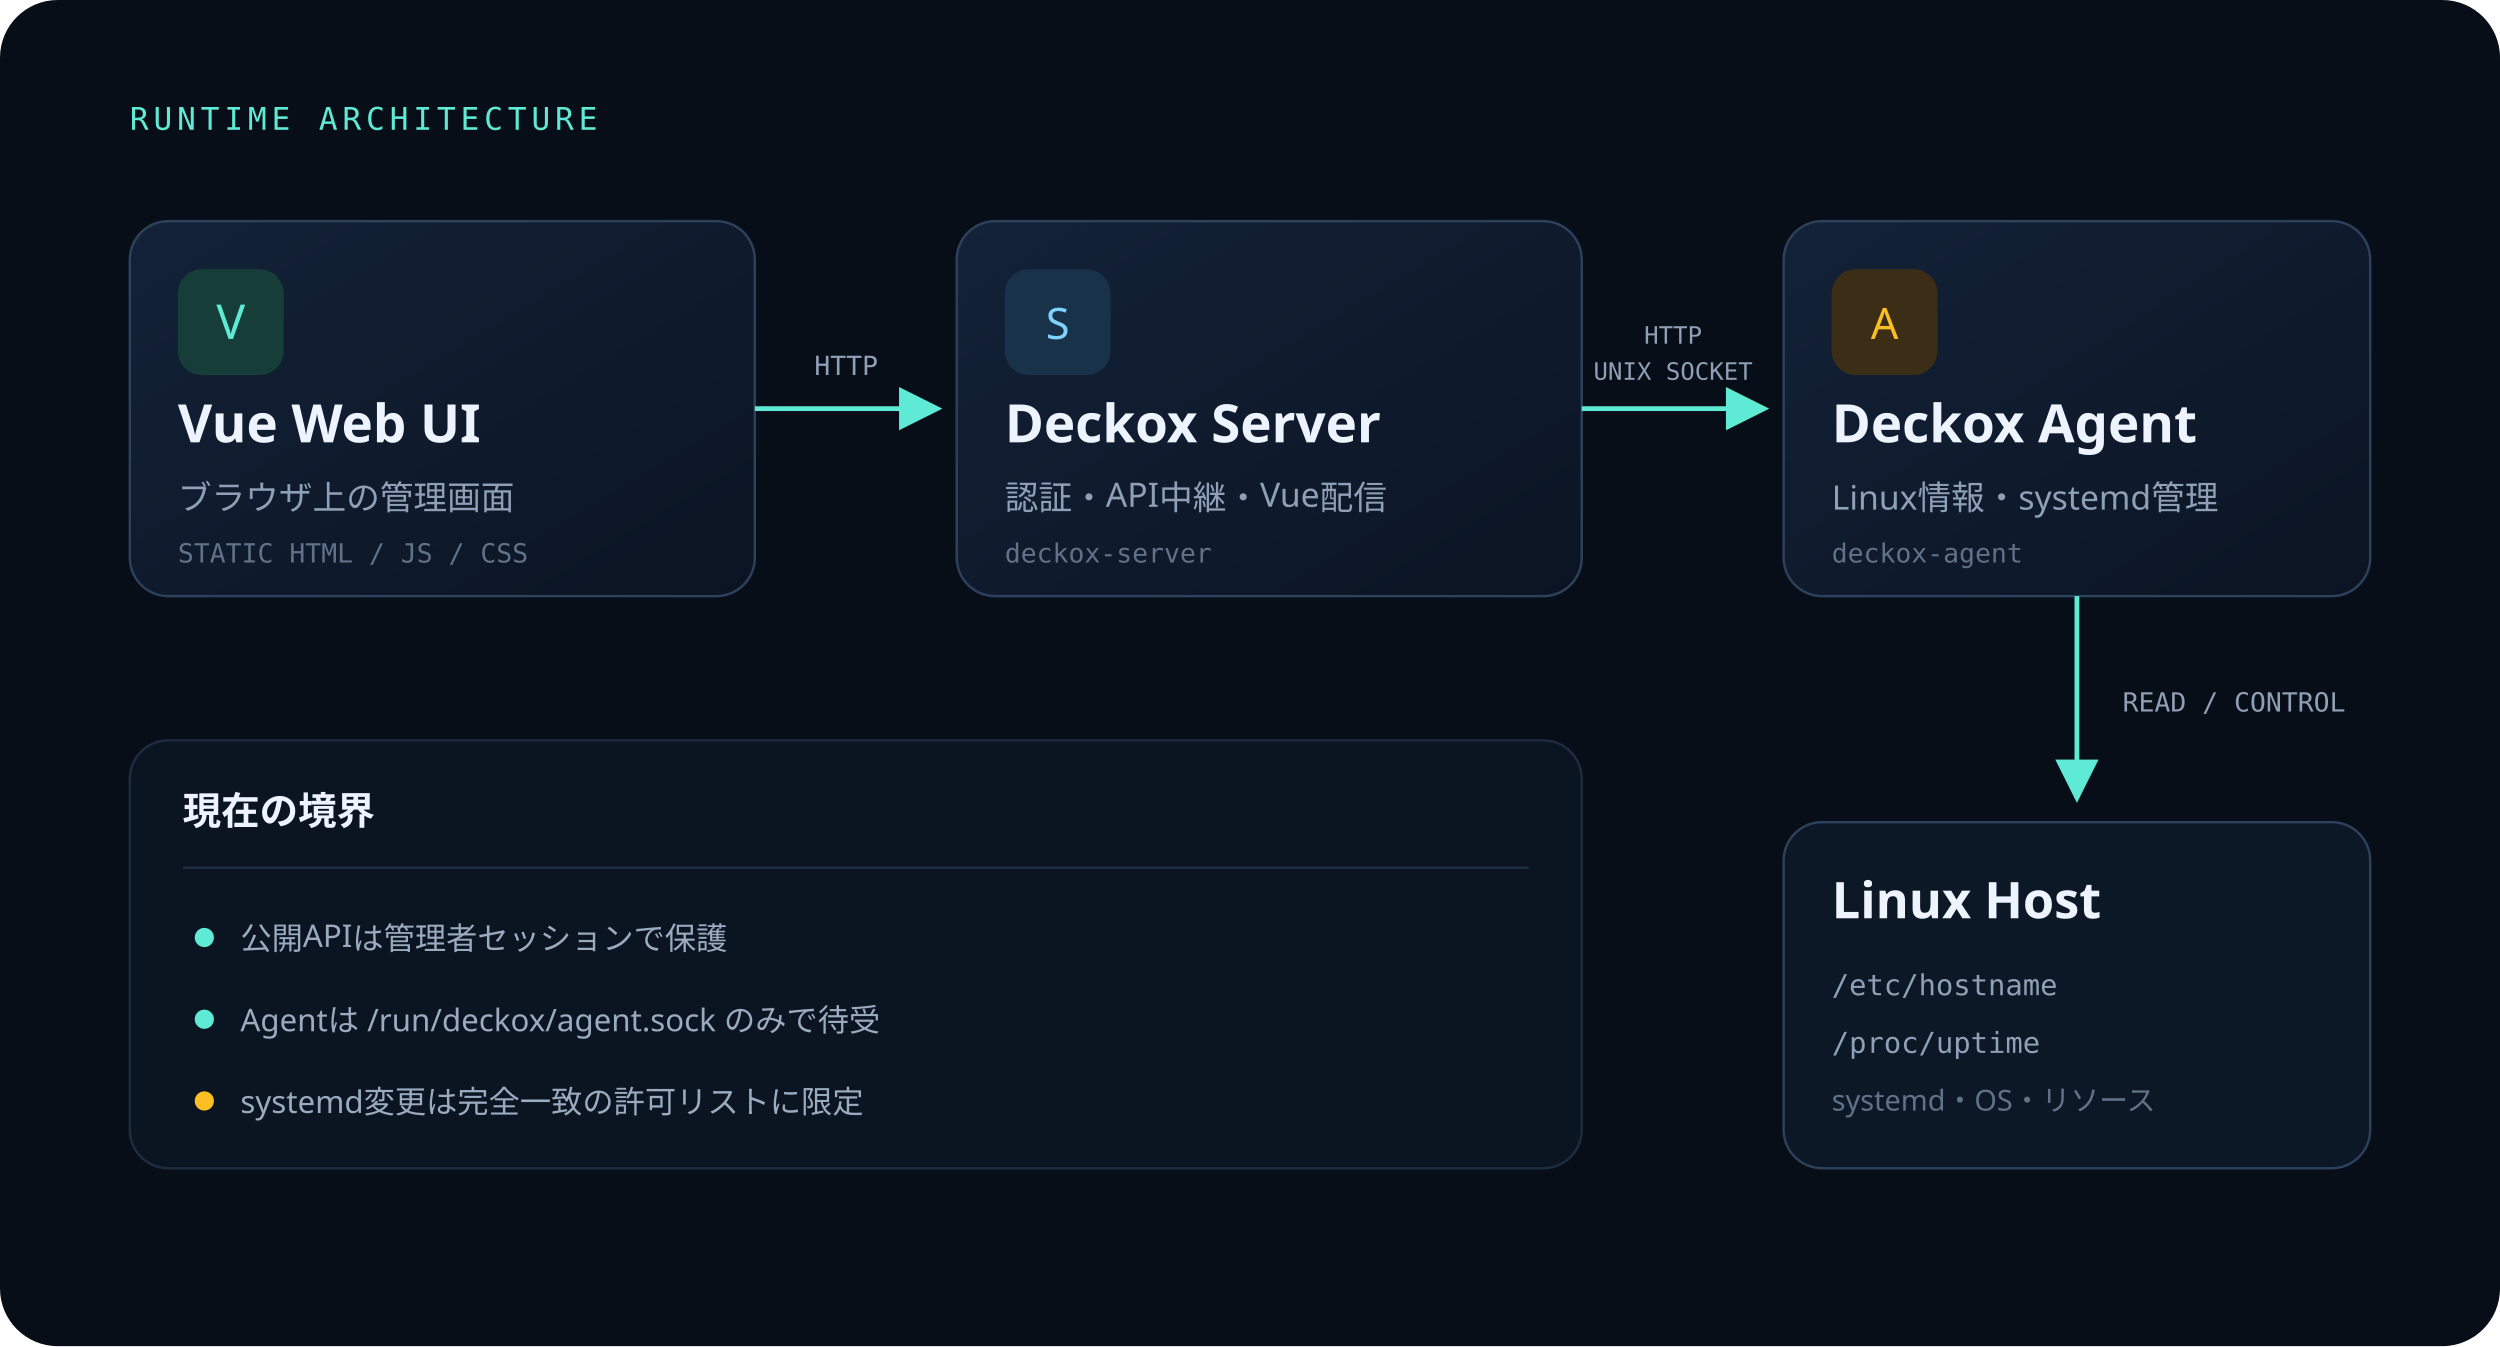
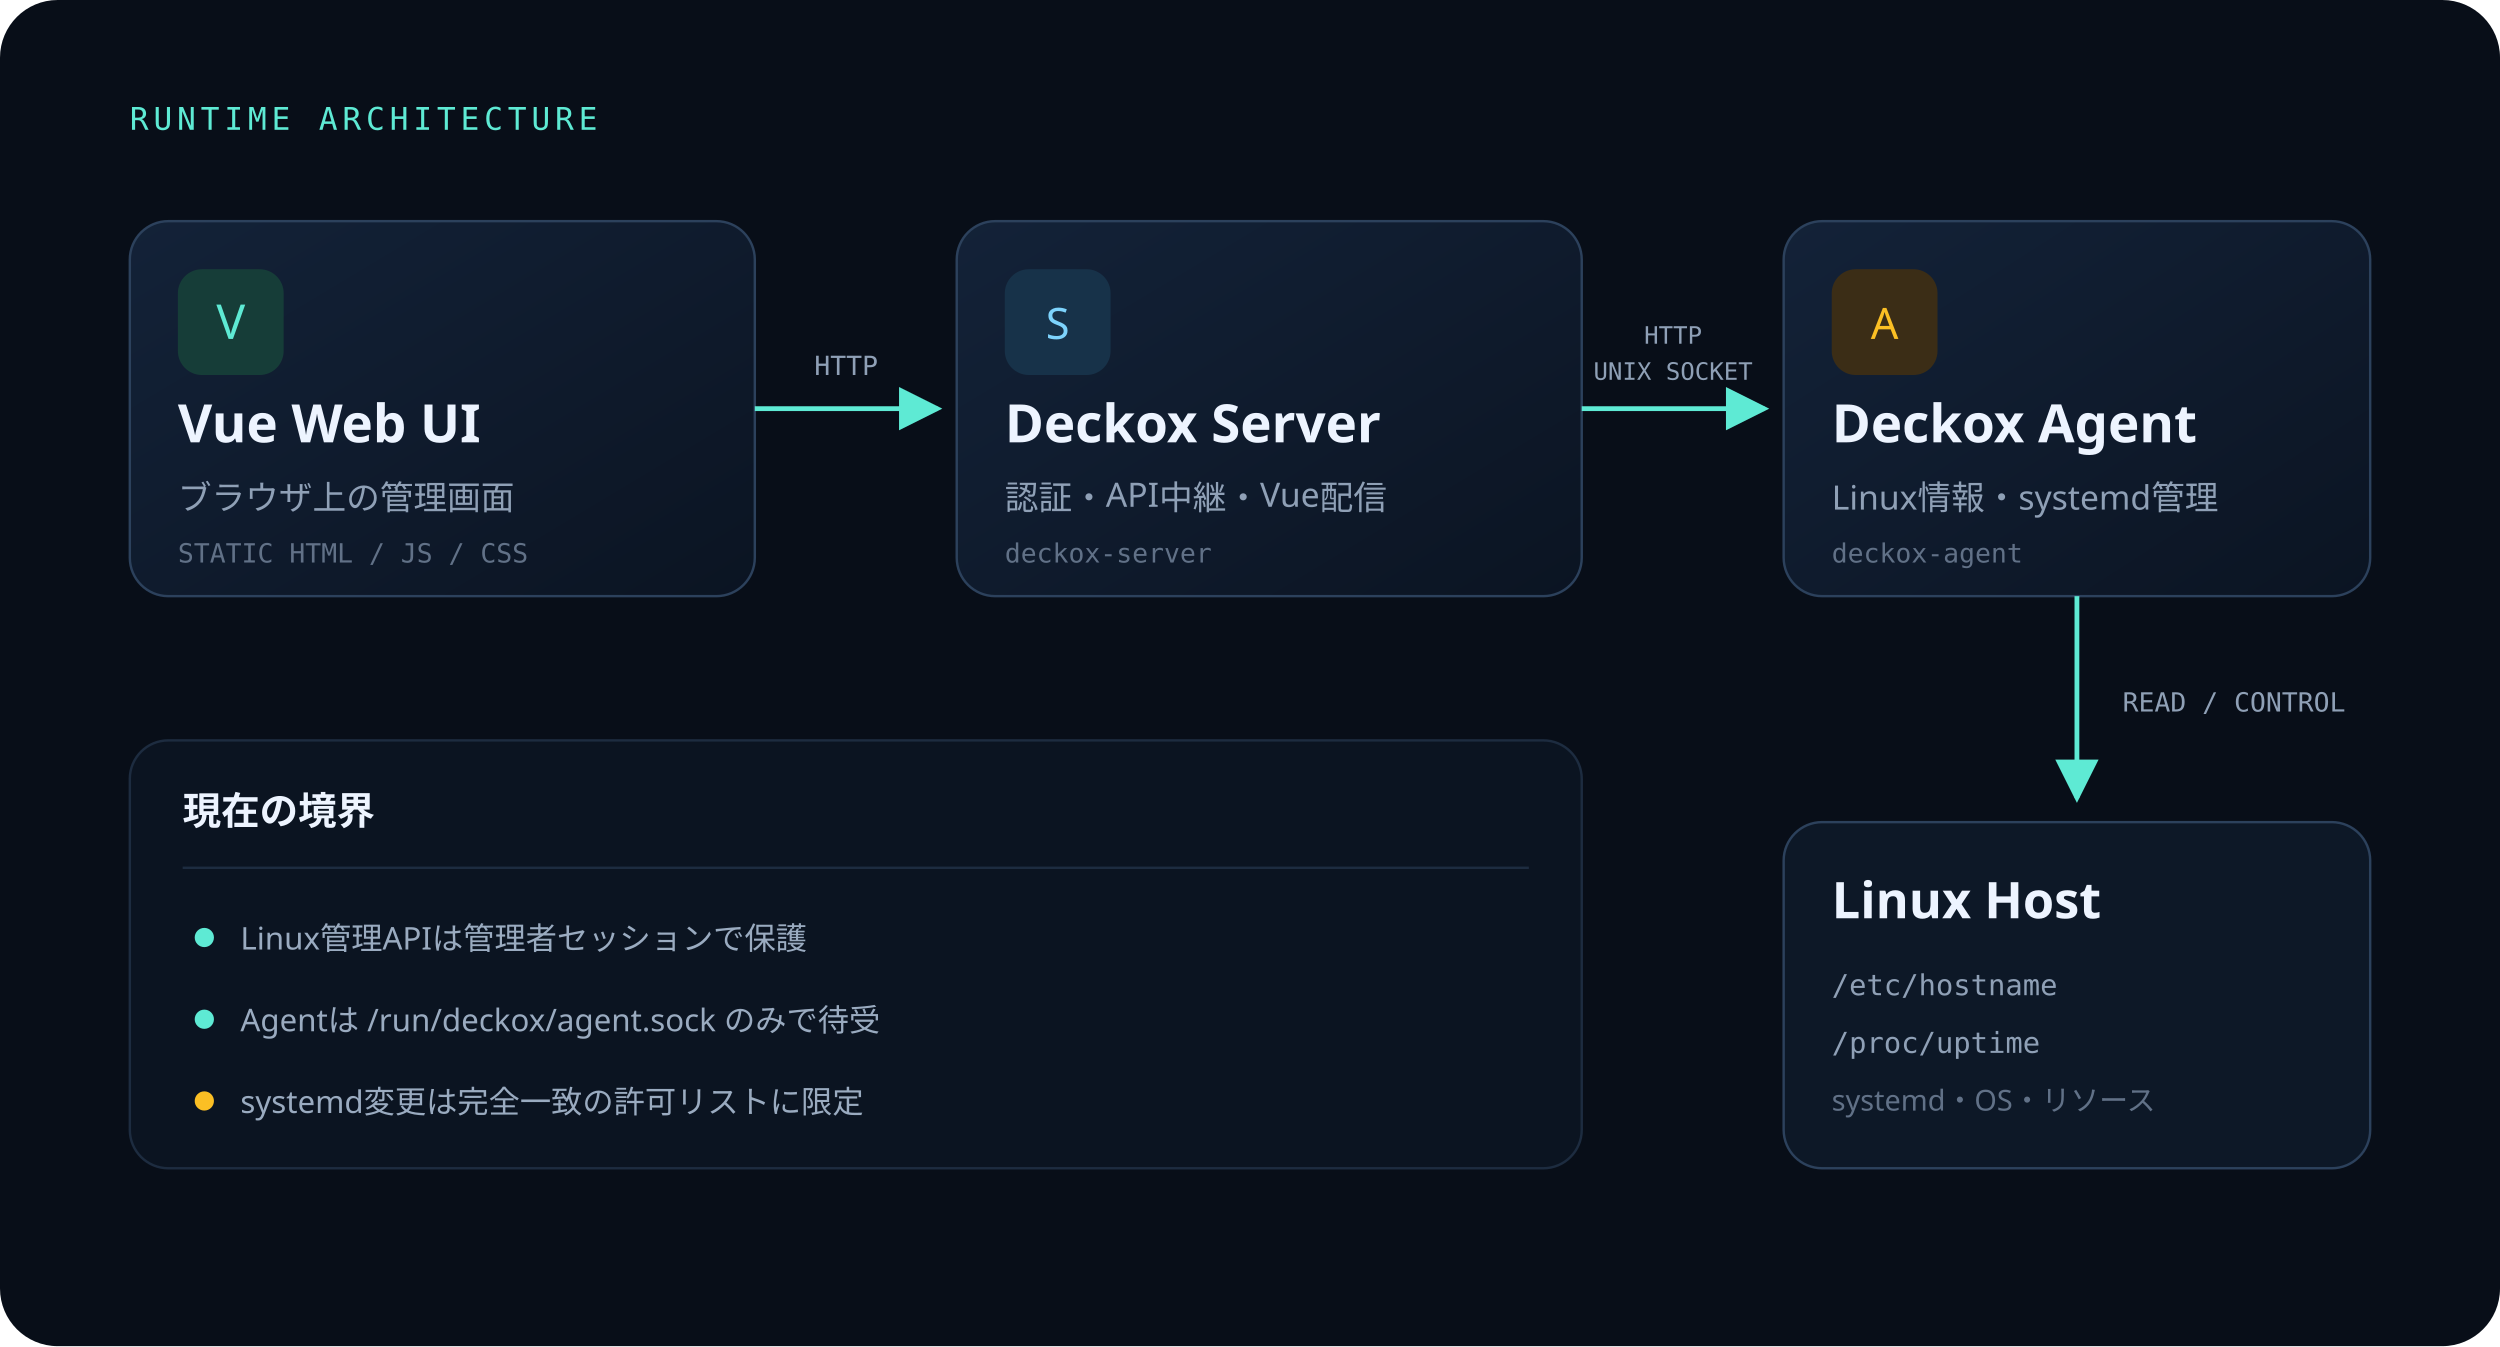
<svg xmlns="http://www.w3.org/2000/svg" viewBox="0 0 1040 560" role="img" aria-labelledby="title desc">
  <defs>
    <linearGradient id="panel" x1="0" x2="1" y1="0" y2="1">
      <stop offset="0" stop-color="#132238" />
      <stop offset="1" stop-color="#0b1422" />
    </linearGradient>
    <marker id="arrow" markerWidth="9" markerHeight="9" refX="8" refY="4.5" orient="auto">
      <path d="M0 0 9 4.5 0 9Z" fill="#5eead4" />
    </marker>
  </defs>
  <rect width="1040" height="560" rx="24" fill="#080e18" />
  <text x="54" y="54" fill="#5eead4" font-family="ui-monospace,monospace" font-size="13" letter-spacing="2">RUNTIME ARCHITECTURE</text>
  <g transform="translate(54 92)">
    <rect width="260" height="156" rx="16" fill="url(#panel)" stroke="#2c415c" />
    <rect x="20" y="20" width="44" height="44" rx="10" fill="#163d38" />
    <text x="42" y="49" text-anchor="middle" fill="#5eead4" font-family="system-ui,sans-serif" font-size="20">V</text>
    <text x="20" y="92" fill="#edf4ff" font-family="system-ui,sans-serif" font-size="22" font-weight="700">Vue Web UI</text>
    <text x="20" y="120" fill="#8fa0b6" font-family="system-ui,sans-serif" font-size="14">ブラウザ上の管理画面</text>
    <text x="20" y="142" fill="#617187" font-family="ui-monospace,monospace" font-size="11">STATIC HTML / JS / CSS</text>
  </g>
  <path d="M314 170 H390" stroke="#5eead4" stroke-width="2" marker-end="url(#arrow)" />
  <text x="352" y="156" text-anchor="middle" fill="#8fa0b6" font-family="ui-monospace,monospace" font-size="11">HTTP</text>
  <g transform="translate(398 92)">
    <rect width="260" height="156" rx="16" fill="url(#panel)" stroke="#2c415c" />
    <rect x="20" y="20" width="44" height="44" rx="10" fill="#173249" />
    <text x="42" y="49" text-anchor="middle" fill="#7dd3fc" font-family="system-ui,sans-serif" font-size="18">S</text>
    <text x="20" y="92" fill="#edf4ff" font-family="system-ui,sans-serif" font-size="22" font-weight="700">Deckox Server</text>
    <text x="20" y="120" fill="#8fa0b6" font-family="system-ui,sans-serif" font-size="14">認証・API中継・Vue配信</text>
    <text x="20" y="142" fill="#617187" font-family="ui-monospace,monospace" font-size="11">deckox-server</text>
  </g>
  <path d="M658 170 H734" stroke="#5eead4" stroke-width="2" marker-end="url(#arrow)" />
  <text x="696" y="143" text-anchor="middle" fill="#8fa0b6" font-family="ui-monospace,monospace" font-size="10">HTTP</text>
  <text x="696" y="158" text-anchor="middle" fill="#8fa0b6" font-family="ui-monospace,monospace" font-size="10">UNIX SOCKET</text>
  <g transform="translate(742 92)">
    <rect width="244" height="156" rx="16" fill="url(#panel)" stroke="#2c415c" />
    <rect x="20" y="20" width="44" height="44" rx="10" fill="#3b2d16" />
    <text x="42" y="49" text-anchor="middle" fill="#fbbf24" font-family="system-ui,sans-serif" font-size="18">A</text>
    <text x="20" y="92" fill="#edf4ff" font-family="system-ui,sans-serif" font-size="22" font-weight="700">Deckox Agent</text>
    <text x="20" y="120" fill="#8fa0b6" font-family="system-ui,sans-serif" font-size="14">Linux情報・systemd管理</text>
    <text x="20" y="142" fill="#617187" font-family="ui-monospace,monospace" font-size="11">deckox-agent</text>
  </g>
  <path d="M864 248 V332" stroke="#5eead4" stroke-width="2" marker-end="url(#arrow)" />
  <text x="883" y="296" fill="#8fa0b6" font-family="ui-monospace,monospace" font-size="11">READ / CONTROL</text>
  <g transform="translate(742 342)">
    <rect width="244" height="144" rx="16" fill="#0d1827" stroke="#2c415c" />
    <text x="20" y="40" fill="#edf4ff" font-family="system-ui,sans-serif" font-size="21" font-weight="700">Linux Host</text>
    <text x="20" y="72" fill="#8fa0b6" font-family="ui-monospace,monospace" font-size="12">/etc/hostname</text>
    <text x="20" y="96" fill="#8fa0b6" font-family="ui-monospace,monospace" font-size="12">/proc/uptime</text>
    <text x="20" y="120" fill="#617187" font-family="system-ui,sans-serif" font-size="12">systemd・OS・リソース</text>
  </g>
  <g transform="translate(54 308)">
    <rect width="604" height="178" rx="16" fill="#0b1421" stroke="#1d2c40" />
    <text x="22" y="35" fill="#edf4ff" font-family="system-ui,sans-serif" font-size="16" font-weight="700">現在の境界</text>
    <line x1="22" y1="53" x2="582" y2="53" stroke="#1d2c40" />
    <circle cx="31" cy="82" r="4" fill="#5eead4" />
-     <text x="46" y="87" fill="#9aabc0" font-family="system-ui,sans-serif" font-size="13">公開APIは管理者セッションで保護</text>
+     <text x="46" y="87" fill="#9aabc0" font-family="system-ui,sans-serif" font-size="13">Linux管理APIは管理者セッションで保護</text>
    <circle cx="31" cy="116" r="4" fill="#5eead4" />
    <text x="46" y="121" fill="#9aabc0" font-family="system-ui,sans-serif" font-size="13">Agentは /run/deckox/agent.sock のみで待受</text>
    <circle cx="31" cy="150" r="4" fill="#fbbf24" />
    <text x="46" y="155" fill="#9aabc0" font-family="system-ui,sans-serif" font-size="13">systemd変更は完全一致の許可リストに限定</text>
  </g>
</svg>
